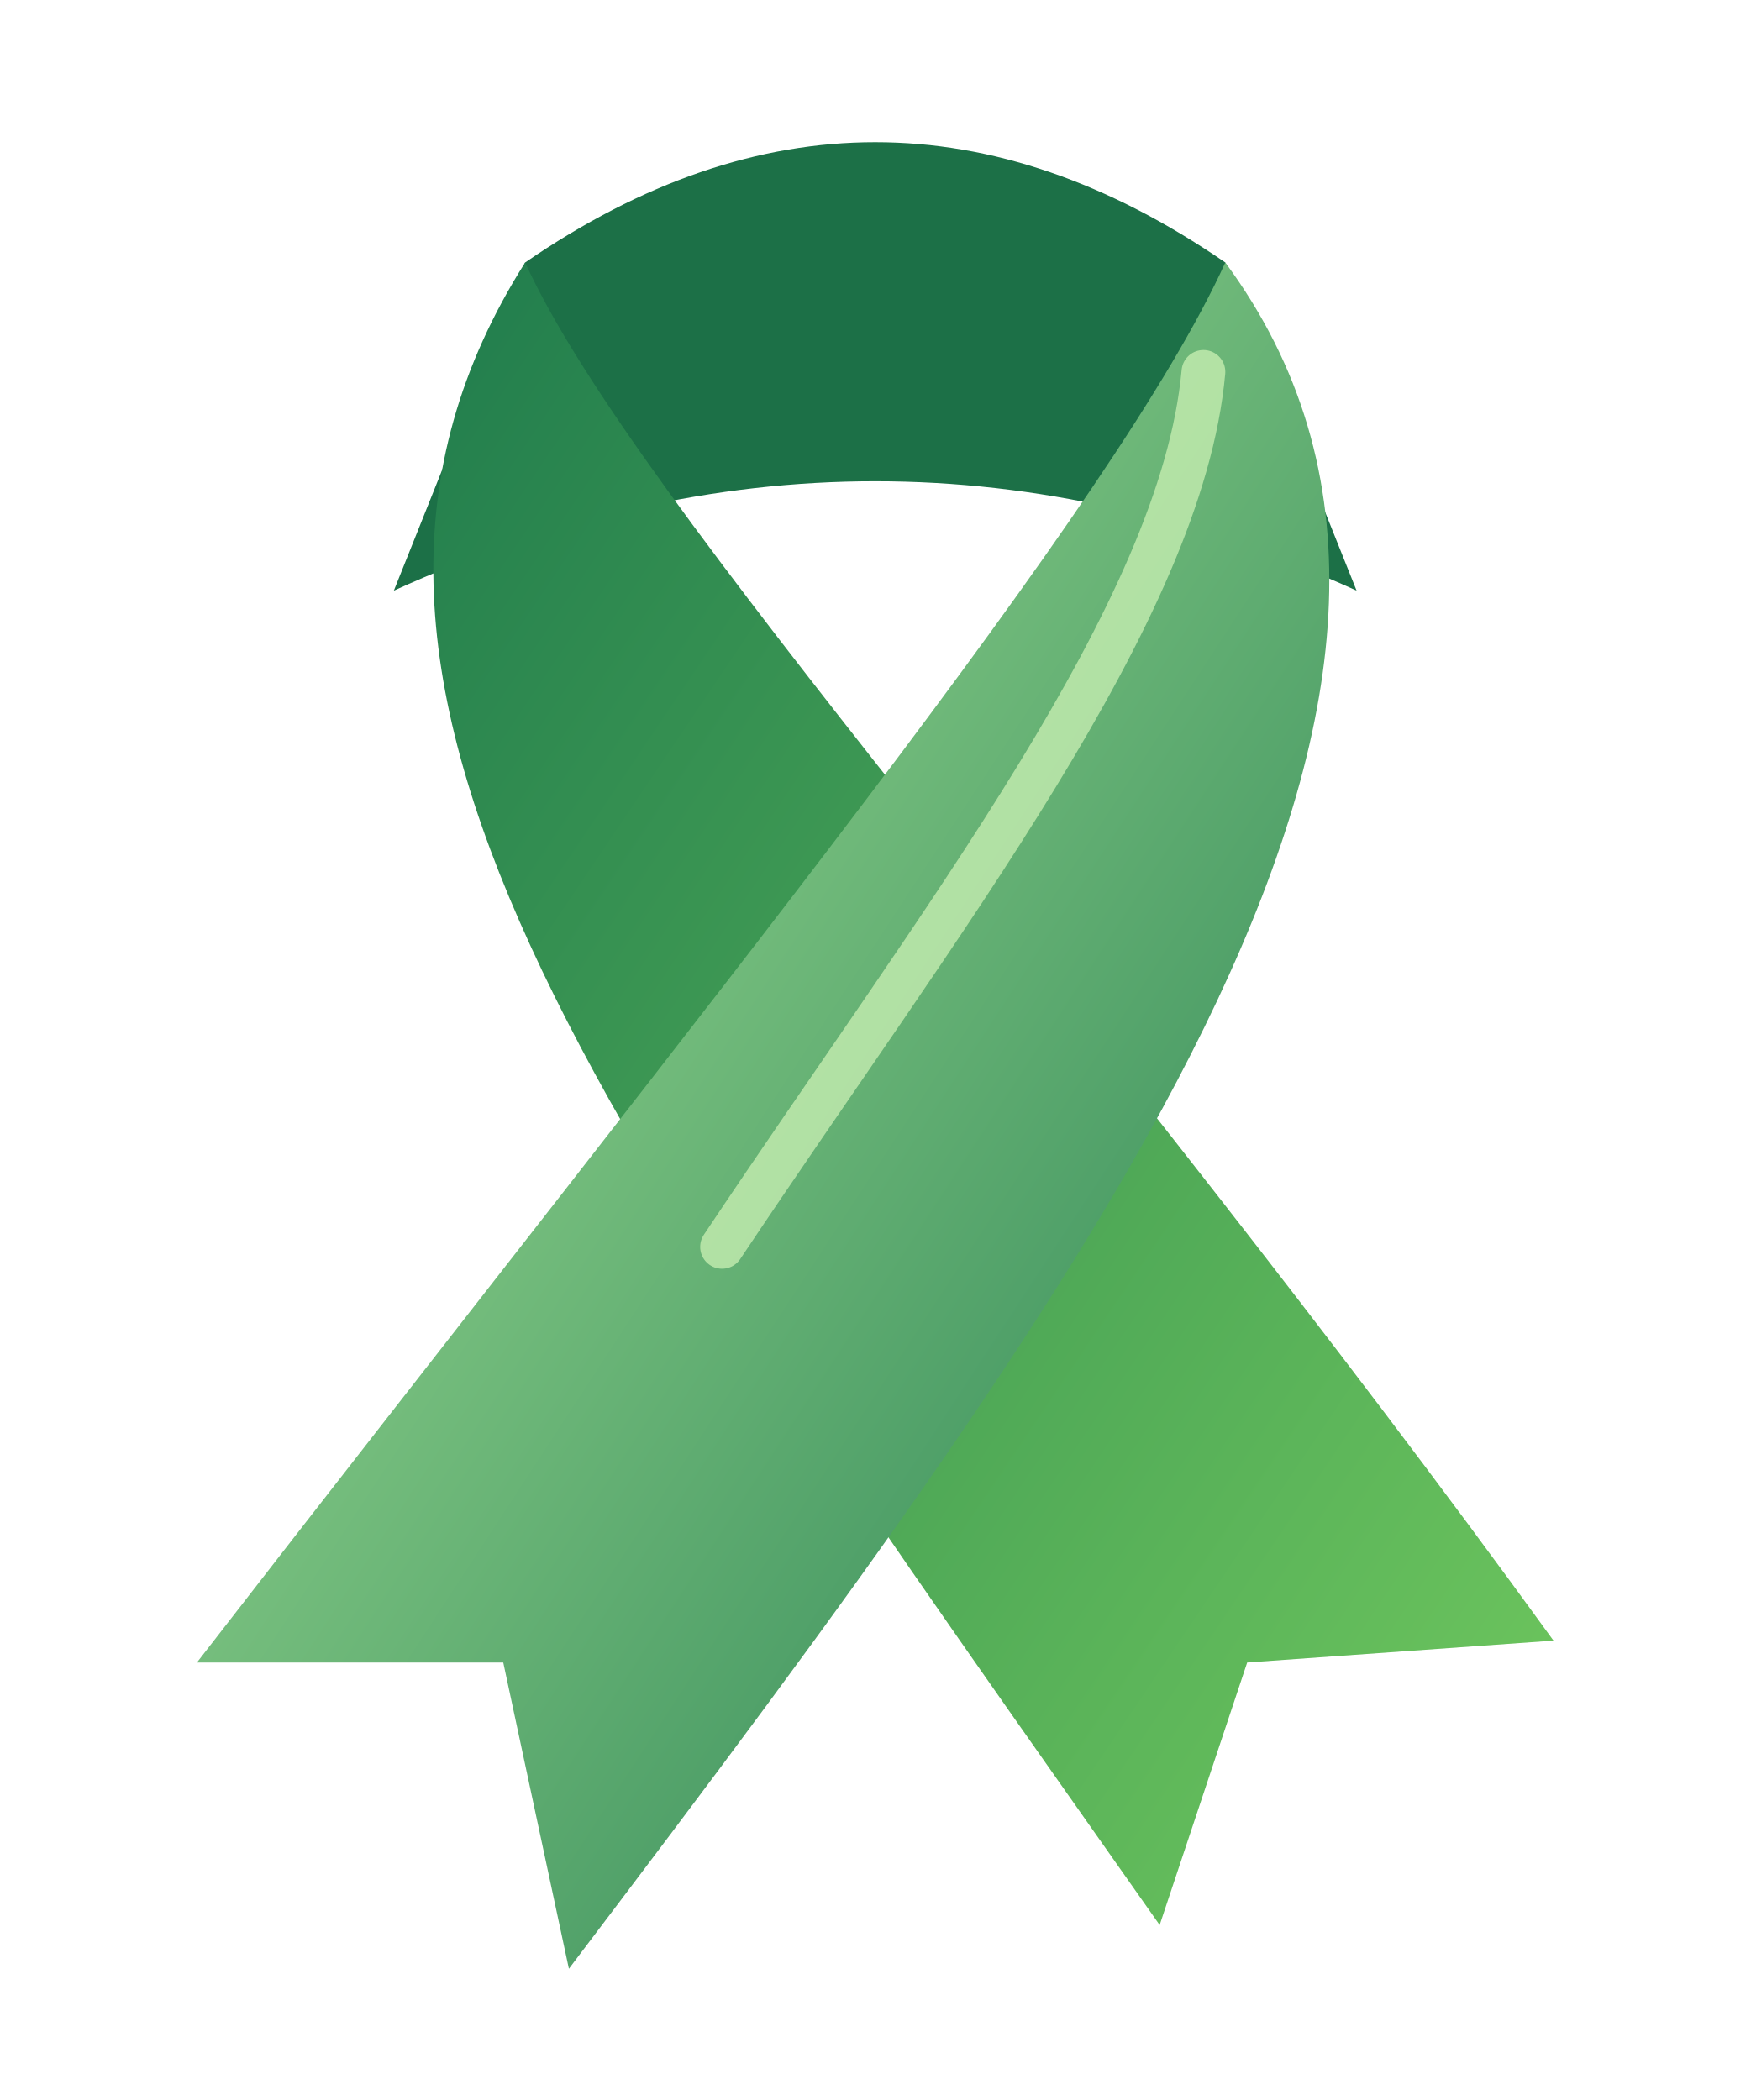
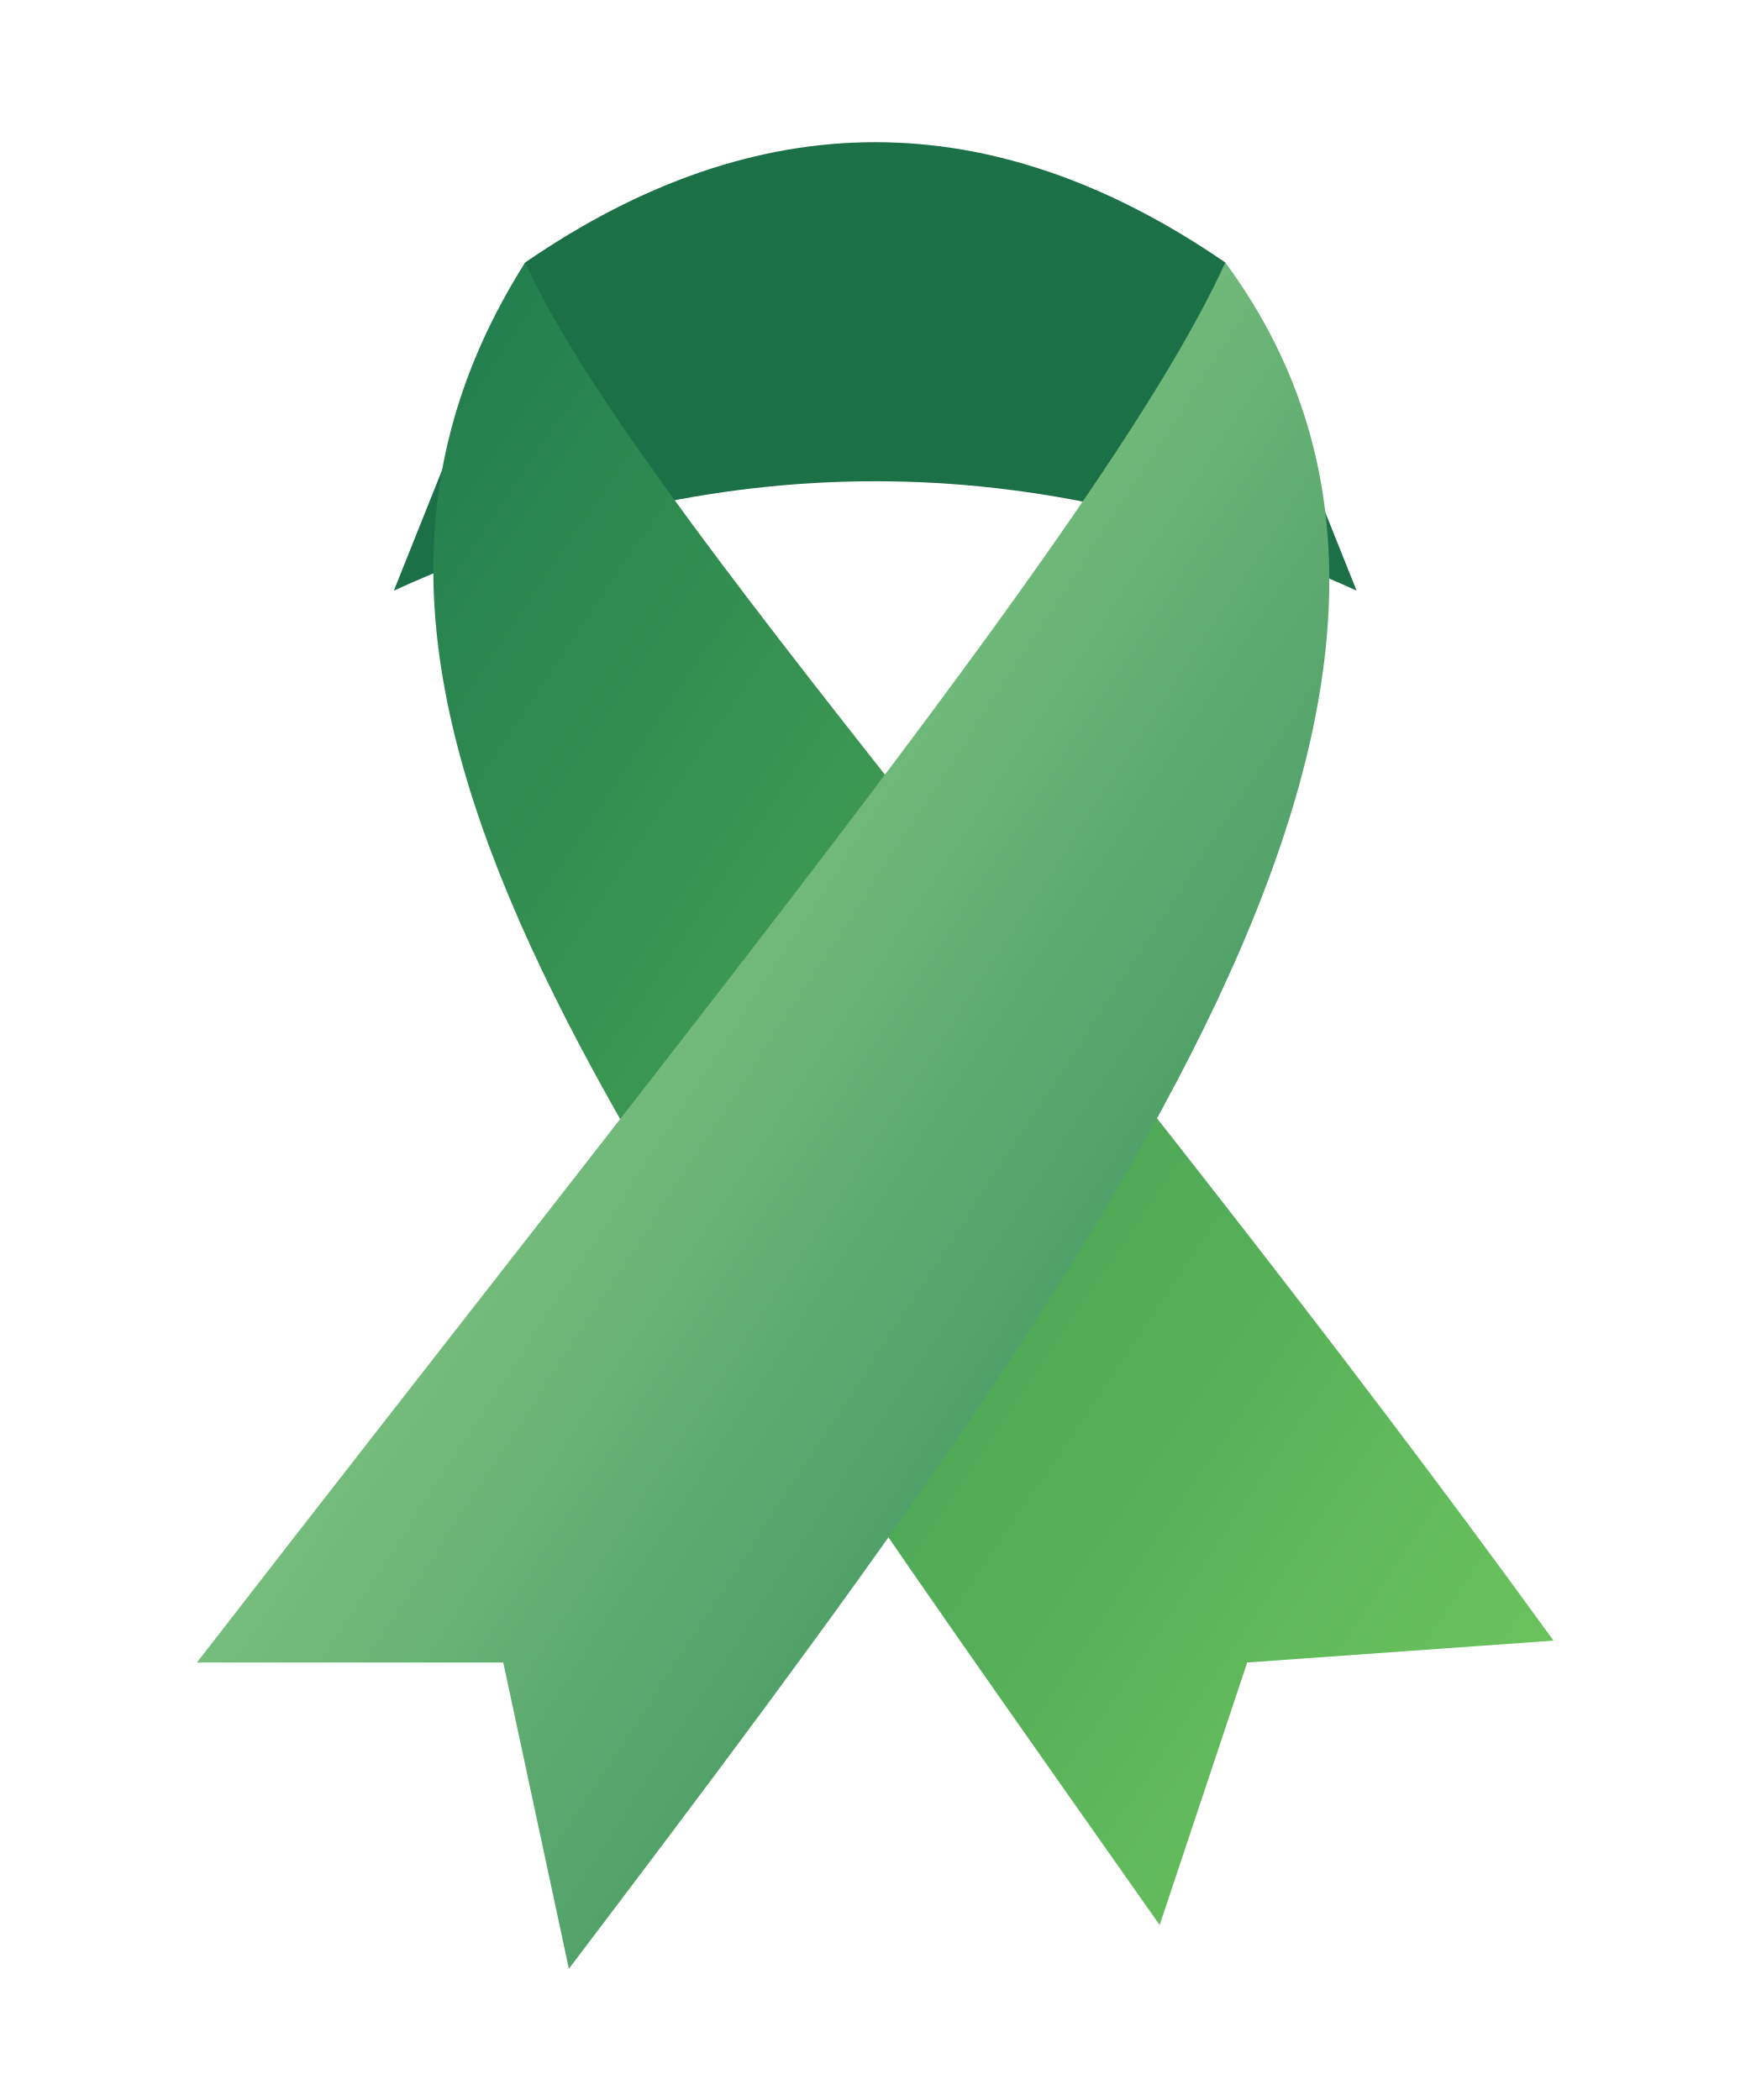
<svg xmlns="http://www.w3.org/2000/svg" viewBox="0 0 80 96" role="img" aria-label="Green awareness ribbon">
  <defs>
    <linearGradient id="a" x1="0" y1="0" x2="1" y2="1">
      <stop stop-color="#ade99b" />
      <stop offset="1" stop-color="#247e51" />
    </linearGradient>
    <linearGradient id="b" x1="0" y1="0" x2="1" y2="1">
      <stop stop-color="#207c4d" />
      <stop offset="1" stop-color="#71c95e" />
    </linearGradient>
  </defs>
  <path d="M24 12Q40 1 56 12L62 27Q40 17 18 27Z" fill="#1c7047" />
  <path d="M24 12C12 31 27 51 53 88L57 76L71 75C50 46 29 23 24 12Z" fill="url(#b)" />
  <path d="M56 12C70 31 51 57 26 90L23 76L9 76C33 45 51 23 56 12Z" fill="url(#a)" />
-   <path d="M55 17C54 28 43 42 33 57" fill="none" stroke="#d1f5b8" stroke-width="2" stroke-linecap="round" opacity=".7" />
</svg>
